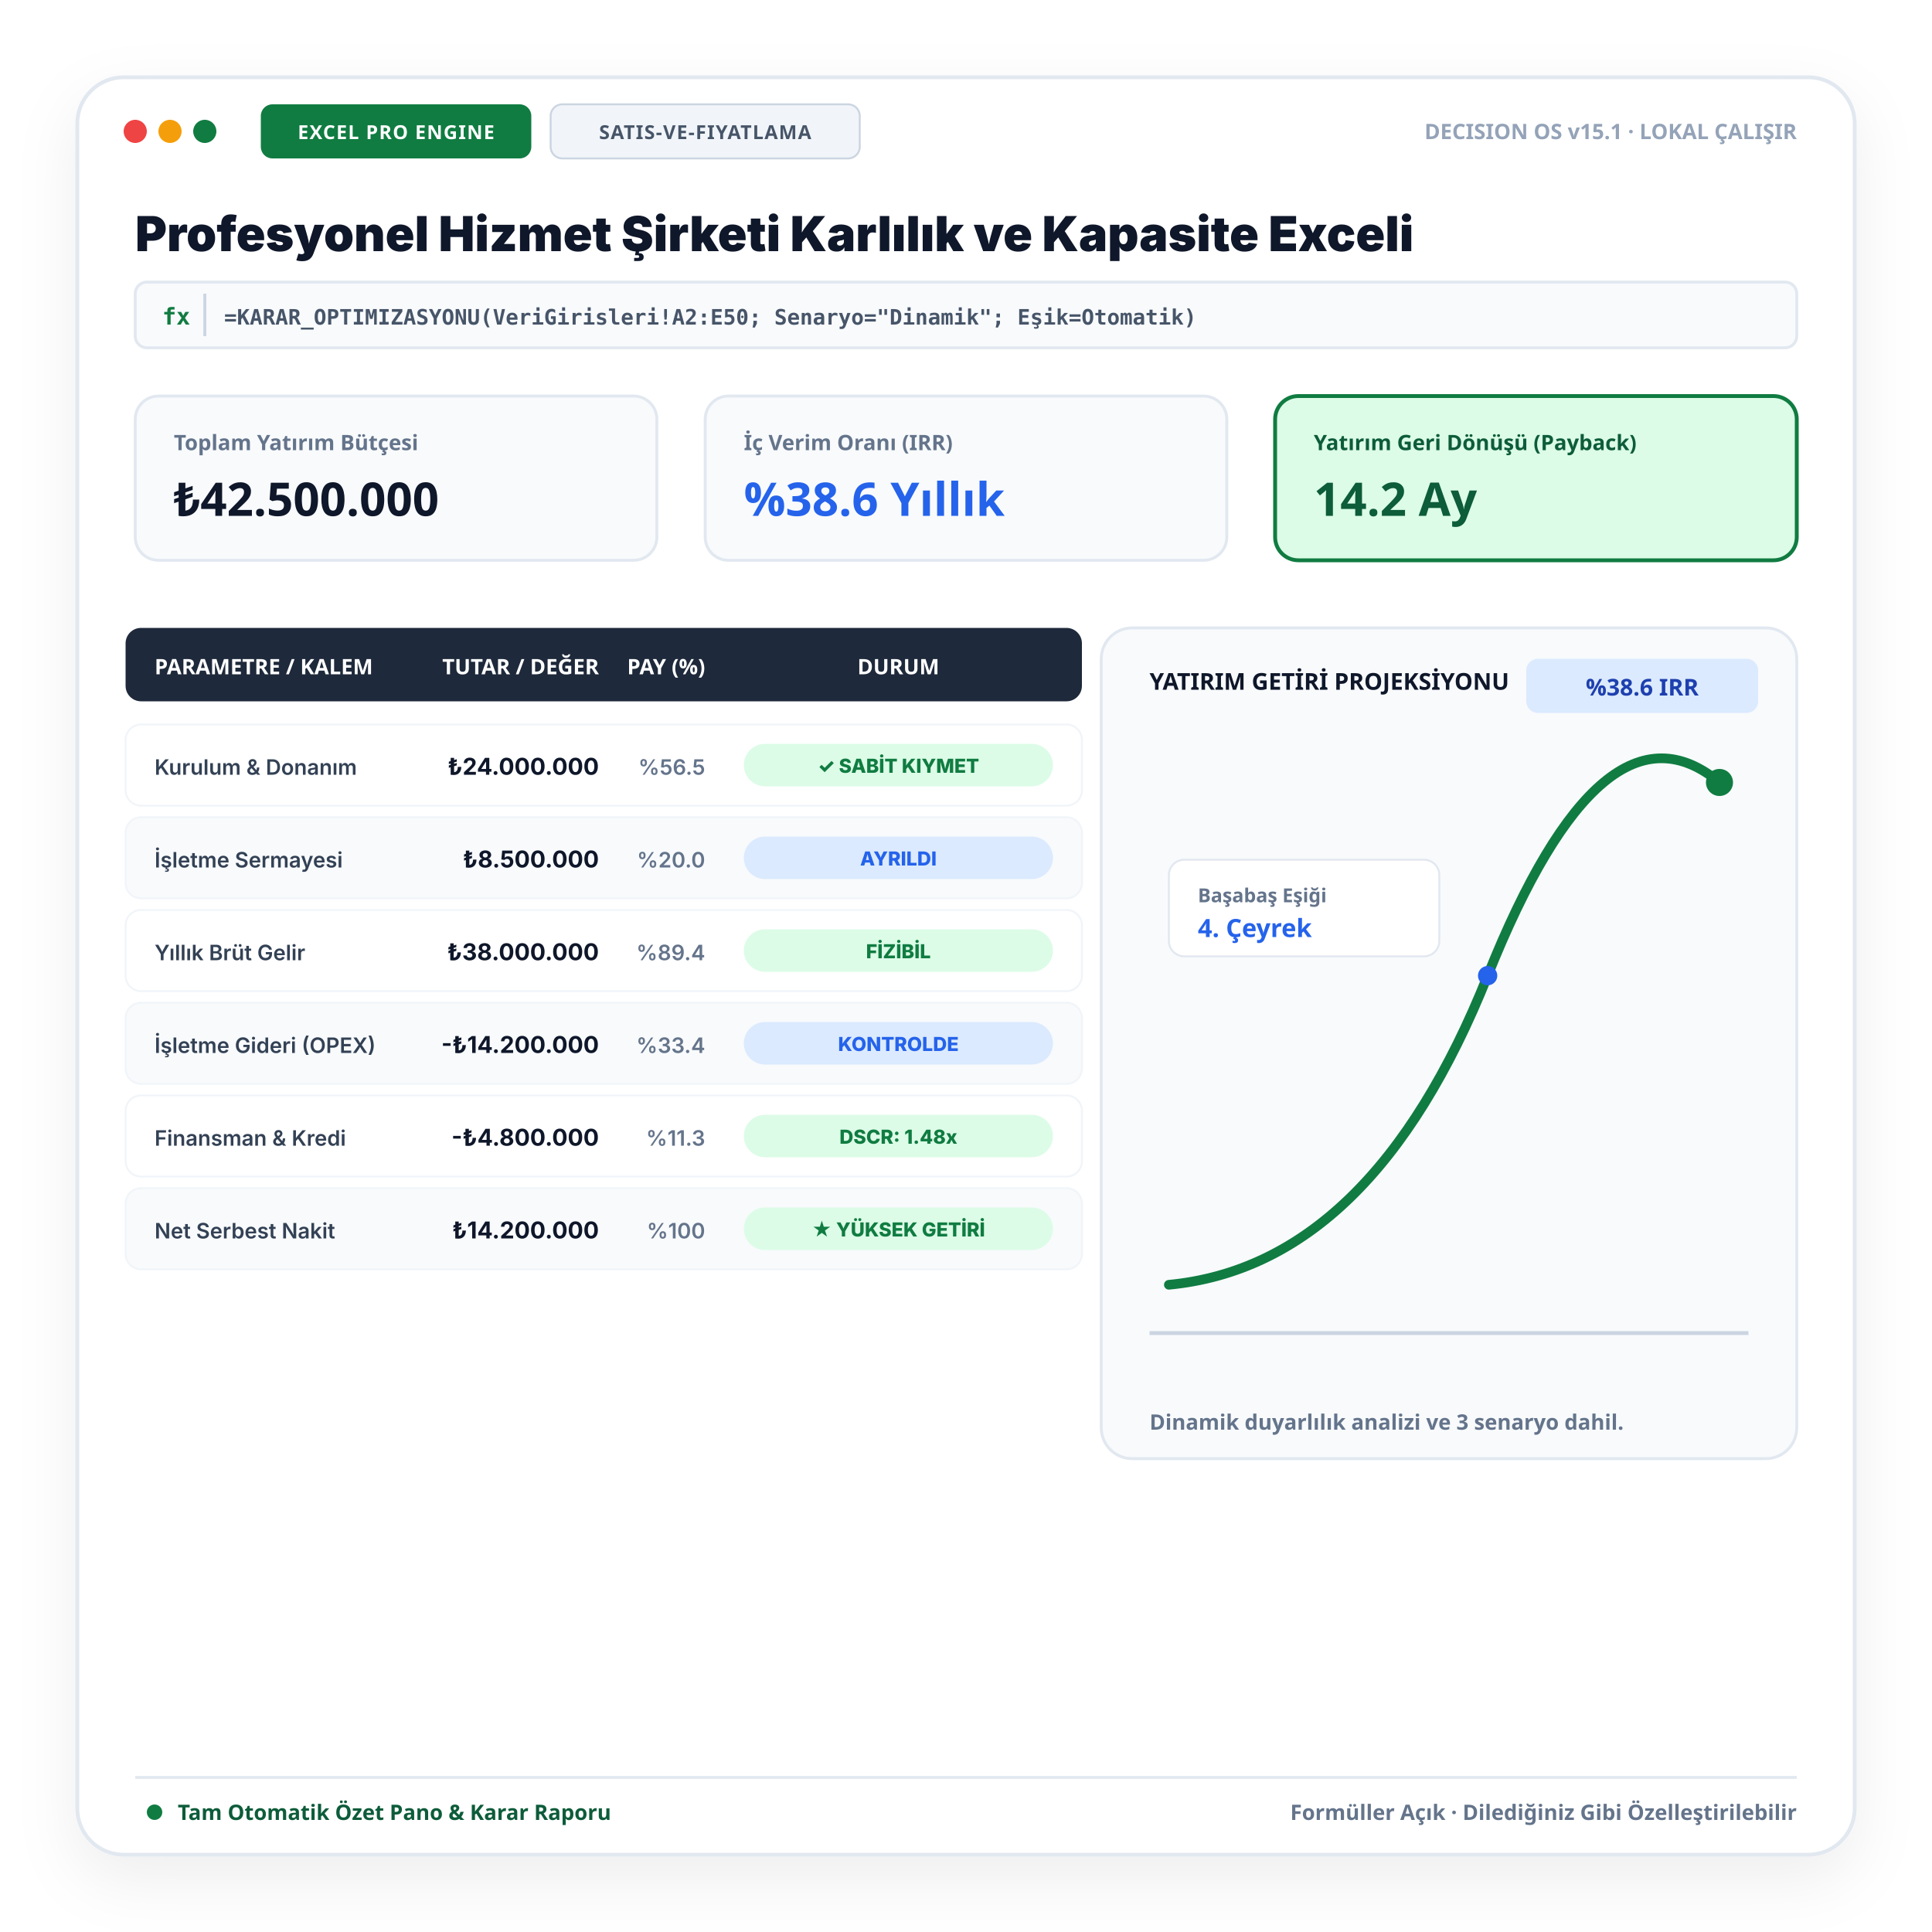
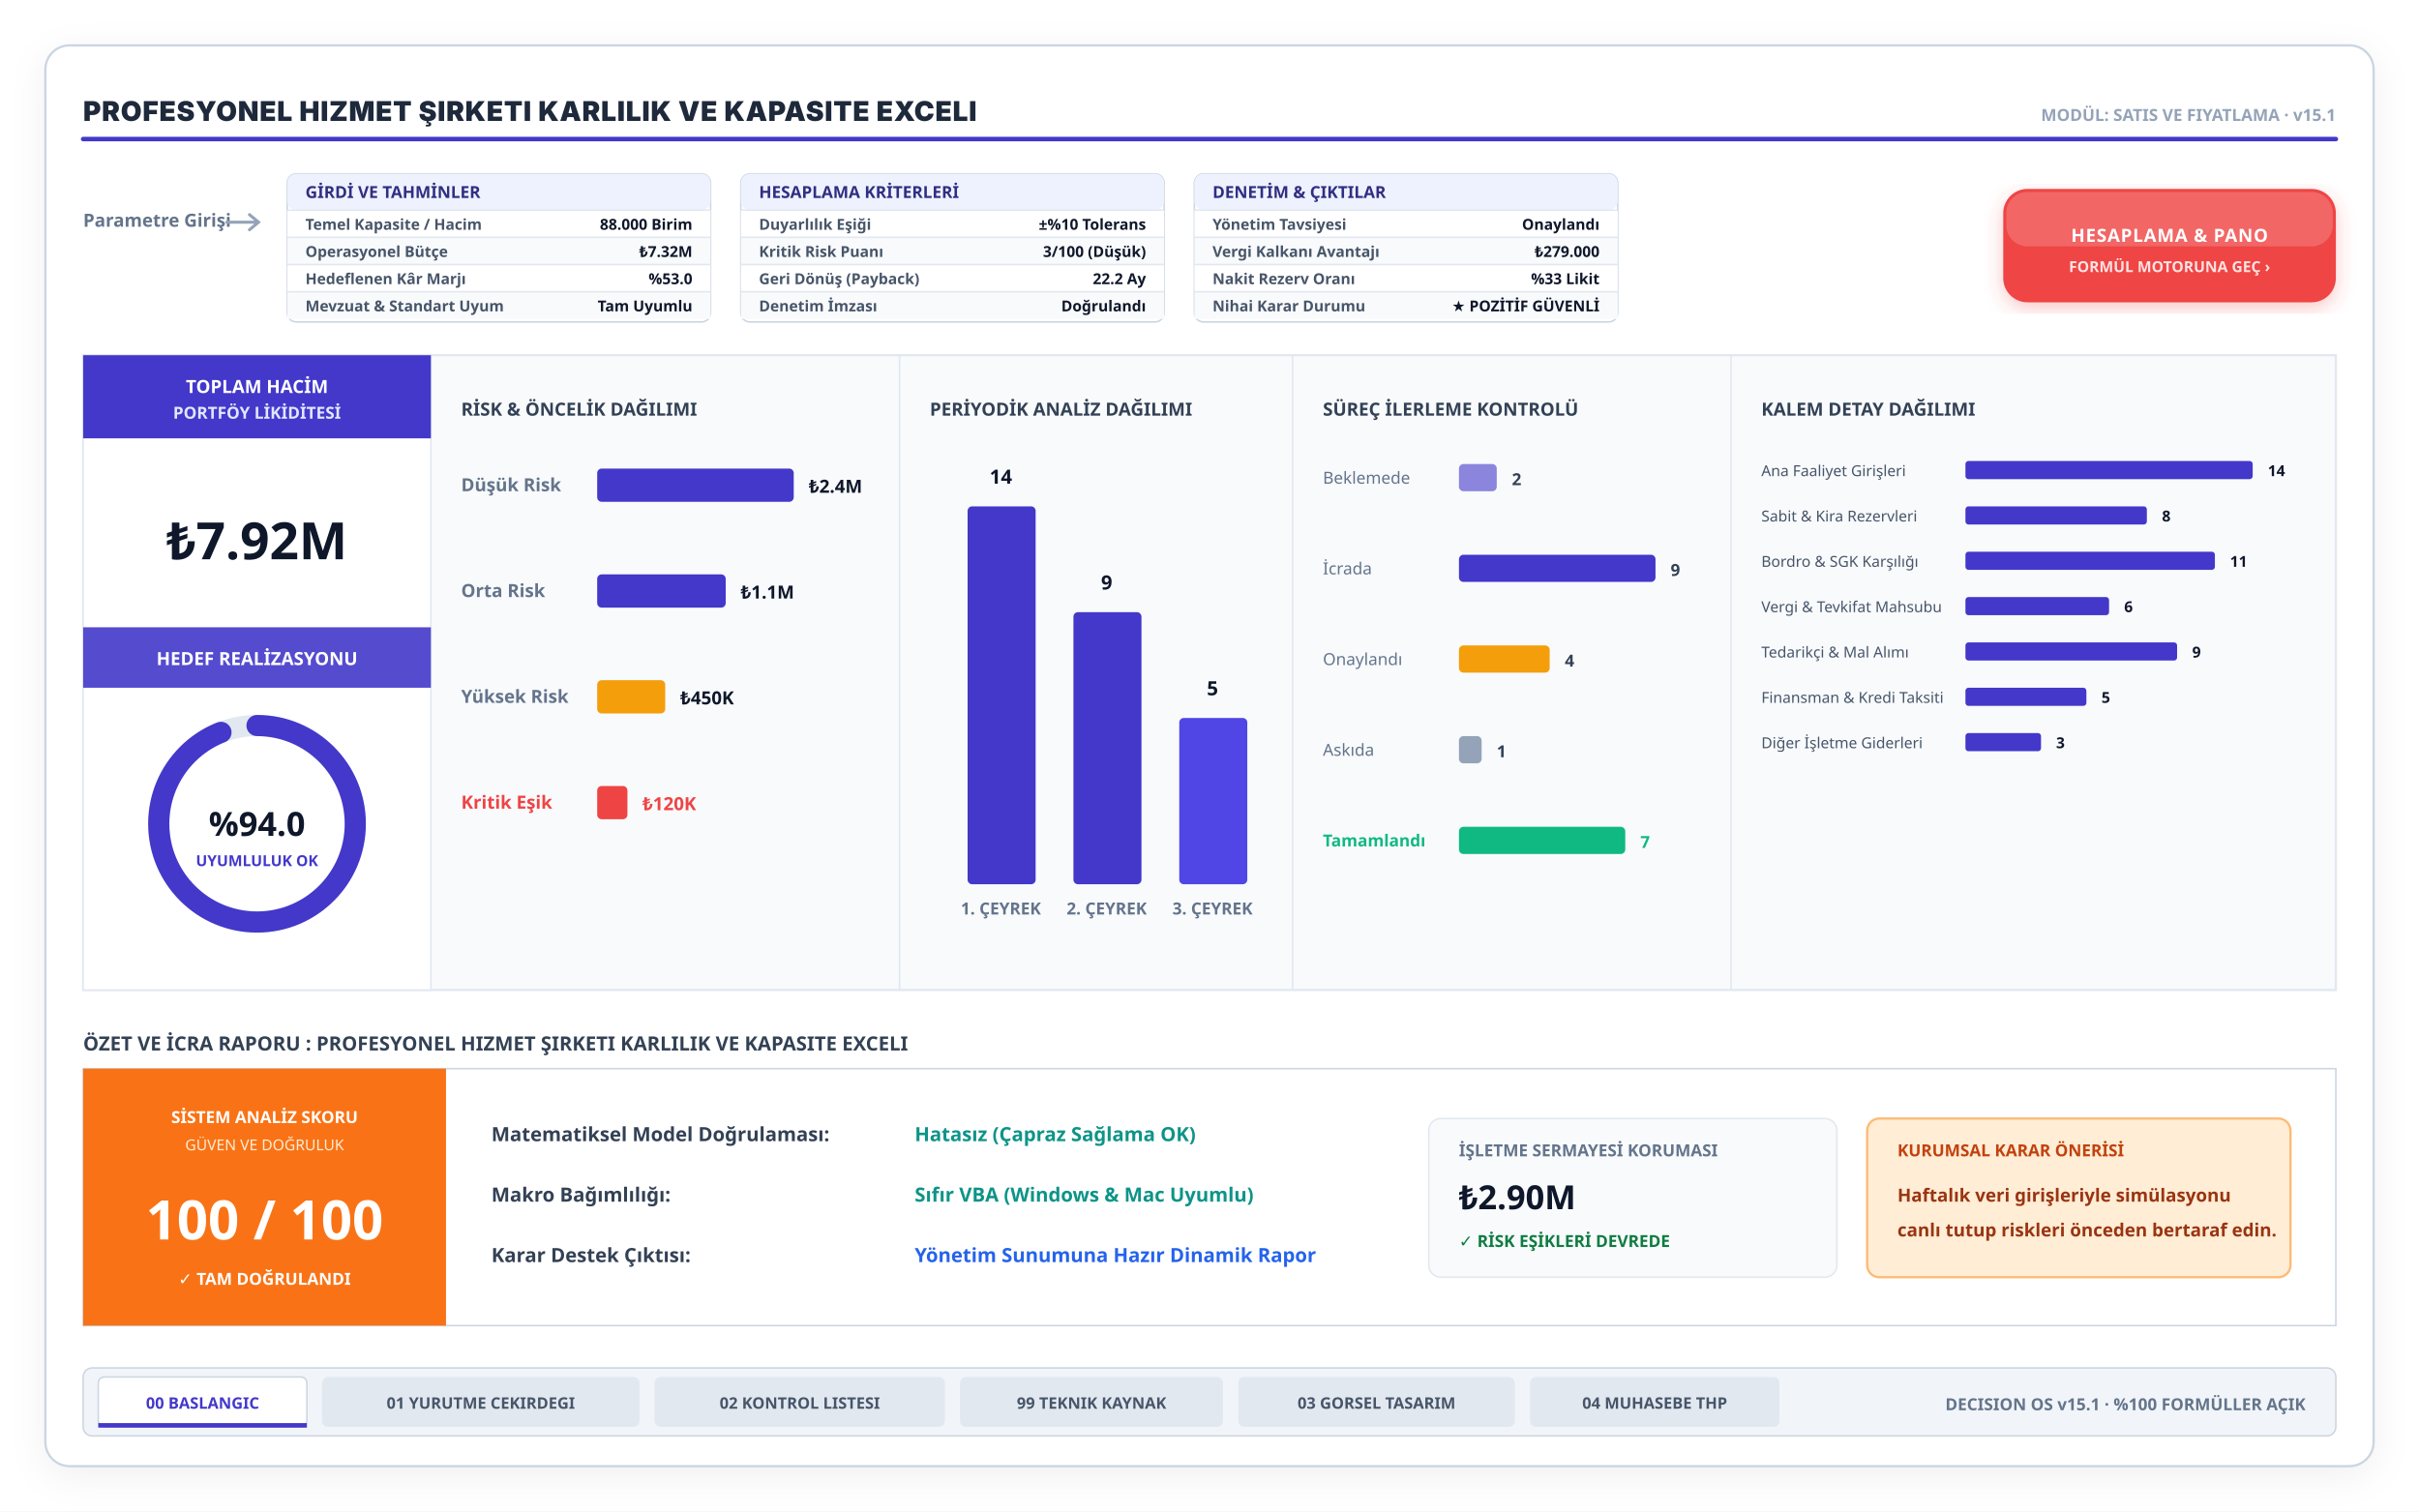
- <svg xmlns="http://www.w3.org/2000/svg" viewBox="0 0 1000 1000" width="100%" height="100%">
+ <svg xmlns="http://www.w3.org/2000/svg" viewBox="0 0 1600 1000" width="100%" height="100%">
  <defs>
-     <filter id="softCard" x="-10%" y="-10%" width="120%" height="120%">
-       <feDropShadow dx="0" dy="12" stdDeviation="16" flood-color="#0f172a" flood-opacity="0.07" />
+     <filter id="cardShadow" x="-5%" y="-5%" width="110%" height="110%">
+       <feDropShadow dx="0" dy="6" stdDeviation="12" flood-color="#0f172a" flood-opacity="0.06" />
+     </filter>
+     <filter id="btnShadow" x="-10%" y="-10%" width="120%" height="120%">
+       <feDropShadow dx="0" dy="4" stdDeviation="6" flood-color="#ef4444" flood-opacity="0.3" />
    </filter>
  </defs>
-   <rect width="1000" height="1000" fill="#ffffff" />
-   <rect x="40" y="40" width="920" height="920" rx="24" fill="#ffffff" stroke="#e2e8f0" stroke-width="2" filter="url(#softCard)" />
-   <g transform="translate(70, 68)">
-     <circle cx="0" cy="0" r="6" fill="#ef4444" />
-     <circle cx="18" cy="0" r="6" fill="#f59e0b" />
-     <circle cx="36" cy="0" r="6" fill="#107c41" />
-     <rect x="65" y="-14" width="140" height="28" rx="6" fill="#107c41" />
-     <text x="135" y="4" font-family="system-ui" font-size="10" font-weight="800" fill="#ffffff" text-anchor="middle" letter-spacing="0.5">EXCEL PRO ENGINE</text>
-     <rect x="215" y="-14" width="160" height="28" rx="6" fill="#f1f5f9" stroke="#cbd5e1" stroke-width="1" />
-     <text x="295" y="4" font-family="system-ui" font-size="10" font-weight="700" fill="#475569" text-anchor="middle" letter-spacing="0.5">SATIS-VE-FIYATLAMA</text>
-     <text x="860" y="4" font-family="system-ui" font-size="11" font-weight="700" fill="#94a3b8" text-anchor="end">DECISION OS v15.1 · LOKAL ÇALIŞIR</text>
-   </g>
-   <g transform="translate(70, 130)">
-     <text x="0" y="0" font-family="system-ui, -apple-system, sans-serif" font-size="25" font-weight="900" fill="#0f172a">Profesyonel Hizmet Şirketi Karlılık ve Kapasite Exceli</text>
-     <rect x="0" y="16" width="860" height="34" rx="6" fill="#f8fafc" stroke="#e2e8f0" stroke-width="1.5" />
-     <text x="14" y="38" font-family="system-ui, monospace" font-size="12" font-weight="800" fill="#107c41">fx</text>
-     <line x1="36" y1="22" x2="36" y2="44" stroke="#cbd5e1" stroke-width="1.5" />
-     <text x="46" y="38" font-family="system-ui, monospace" font-size="11" font-weight="600" fill="#475569">=KARAR_OPTIMIZASYONU(VeriGirisleri!A2:E50; Senaryo="Dinamik"; Eşik=Otomatik)</text>
-   </g>
-   <g transform="translate(70, 205)">
-     <rect x="0" y="0" width="270" height="85" rx="12" fill="#f8fafc" stroke="#e2e8f0" stroke-width="1.5" />
-     <text x="20" y="28" font-family="system-ui" font-size="11" font-weight="700" fill="#64748b">Toplam Yatırım Bütçesi</text>
-     <text x="20" y="62" font-family="system-ui" font-size="24" font-weight="900" fill="#0f172a">₺42.500.000</text>
-     <rect x="295" y="0" width="270" height="85" rx="12" fill="#f8fafc" stroke="#e2e8f0" stroke-width="1.5" />
-     <text x="315" y="28" font-family="system-ui" font-size="11" font-weight="700" fill="#64748b">İç Verim Oranı (IRR)</text>
-     <text x="315" y="62" font-family="system-ui" font-size="24" font-weight="900" fill="#2563eb">%38.6 Yıllık</text>
-     <rect x="590" y="0" width="270" height="85" rx="12" fill="#dcfce7" stroke="#107c41" stroke-width="2" />
-     <text x="610" y="28" font-family="system-ui" font-size="11" font-weight="800" fill="#0d5c3a">Yatırım Geri Dönüşü (Payback)</text>
-     <text x="610" y="62" font-family="system-ui" font-size="24" font-weight="900" fill="#0d5c3a">14.2 Ay</text>
-   </g>
-   <rect x="65" y="325" width="495" height="38" rx="8" fill="#1e293b" />
-   <text x="80" y="349" font-family="system-ui" font-size="11" font-weight="800" fill="#ffffff">PARAMETRE / KALEM</text>
-   <text x="310" y="349" font-family="system-ui" font-size="11" font-weight="800" fill="#ffffff" text-anchor="end">TUTAR / DEĞER</text>
-   <text x="365" y="349" font-family="system-ui" font-size="11" font-weight="800" fill="#ffffff" text-anchor="end">PAY (%)</text>
-   <text x="465" y="349" font-family="system-ui" font-size="11" font-weight="800" fill="#ffffff" text-anchor="middle">DURUM</text>
-   <rect x="65" y="375" width="495" height="42" rx="8" fill="#ffffff" stroke="#f1f5f9" stroke-width="1" />
-   <text x="80" y="401" font-family="system-ui, -apple-system, sans-serif" font-size="11" font-weight="600" fill="#334155">Kurulum &amp; Donanım</text>
-   <text x="310" y="401" font-family="system-ui, -apple-system, sans-serif" font-size="12" font-weight="700" fill="#0f172a" text-anchor="end">₺24.000.000</text>
-   <text x="365" y="401" font-family="system-ui, -apple-system, sans-serif" font-size="11" font-weight="600" fill="#64748b" text-anchor="end">%56.5</text>
-   <rect x="385" y="385" width="160" height="22" rx="11" fill="#dcfce7" />
-   <text x="465" y="400" font-family="system-ui, -apple-system, sans-serif" font-size="10" font-weight="800" fill="#107c41" text-anchor="middle">✓ SABİT KIYMET</text>
-   <rect x="65" y="423" width="495" height="42" rx="8" fill="#f8fafc" stroke="#f1f5f9" stroke-width="1" />
-   <text x="80" y="449" font-family="system-ui, -apple-system, sans-serif" font-size="11" font-weight="600" fill="#334155">İşletme Sermayesi</text>
-   <text x="310" y="449" font-family="system-ui, -apple-system, sans-serif" font-size="12" font-weight="700" fill="#0f172a" text-anchor="end">₺8.500.000</text>
-   <text x="365" y="449" font-family="system-ui, -apple-system, sans-serif" font-size="11" font-weight="600" fill="#64748b" text-anchor="end">%20.0</text>
-   <rect x="385" y="433" width="160" height="22" rx="11" fill="#dbeafe" />
-   <text x="465" y="448" font-family="system-ui, -apple-system, sans-serif" font-size="10" font-weight="800" fill="#2563eb" text-anchor="middle">AYRILDI</text>
-   <rect x="65" y="471" width="495" height="42" rx="8" fill="#ffffff" stroke="#f1f5f9" stroke-width="1" />
-   <text x="80" y="497" font-family="system-ui, -apple-system, sans-serif" font-size="11" font-weight="600" fill="#334155">Yıllık Brüt Gelir</text>
-   <text x="310" y="497" font-family="system-ui, -apple-system, sans-serif" font-size="12" font-weight="700" fill="#0f172a" text-anchor="end">₺38.000.000</text>
-   <text x="365" y="497" font-family="system-ui, -apple-system, sans-serif" font-size="11" font-weight="600" fill="#64748b" text-anchor="end">%89.4</text>
-   <rect x="385" y="481" width="160" height="22" rx="11" fill="#dcfce7" />
-   <text x="465" y="496" font-family="system-ui, -apple-system, sans-serif" font-size="10" font-weight="800" fill="#107c41" text-anchor="middle">FİZİBİL</text>
-   <rect x="65" y="519" width="495" height="42" rx="8" fill="#f8fafc" stroke="#f1f5f9" stroke-width="1" />
-   <text x="80" y="545" font-family="system-ui, -apple-system, sans-serif" font-size="11" font-weight="600" fill="#334155">İşletme Gideri (OPEX)</text>
-   <text x="310" y="545" font-family="system-ui, -apple-system, sans-serif" font-size="12" font-weight="700" fill="#0f172a" text-anchor="end">-₺14.200.000</text>
-   <text x="365" y="545" font-family="system-ui, -apple-system, sans-serif" font-size="11" font-weight="600" fill="#64748b" text-anchor="end">%33.4</text>
-   <rect x="385" y="529" width="160" height="22" rx="11" fill="#dbeafe" />
-   <text x="465" y="544" font-family="system-ui, -apple-system, sans-serif" font-size="10" font-weight="800" fill="#2563eb" text-anchor="middle">KONTROLDE</text>
-   <rect x="65" y="567" width="495" height="42" rx="8" fill="#ffffff" stroke="#f1f5f9" stroke-width="1" />
-   <text x="80" y="593" font-family="system-ui, -apple-system, sans-serif" font-size="11" font-weight="600" fill="#334155">Finansman &amp; Kredi</text>
-   <text x="310" y="593" font-family="system-ui, -apple-system, sans-serif" font-size="12" font-weight="700" fill="#0f172a" text-anchor="end">-₺4.800.000</text>
-   <text x="365" y="593" font-family="system-ui, -apple-system, sans-serif" font-size="11" font-weight="600" fill="#64748b" text-anchor="end">%11.3</text>
-   <rect x="385" y="577" width="160" height="22" rx="11" fill="#dcfce7" />
-   <text x="465" y="592" font-family="system-ui, -apple-system, sans-serif" font-size="10" font-weight="800" fill="#107c41" text-anchor="middle">DSCR: 1.48x</text>
-   <rect x="65" y="615" width="495" height="42" rx="8" fill="#f8fafc" stroke="#f1f5f9" stroke-width="1" />
-   <text x="80" y="641" font-family="system-ui, -apple-system, sans-serif" font-size="11" font-weight="600" fill="#334155">Net Serbest Nakit</text>
-   <text x="310" y="641" font-family="system-ui, -apple-system, sans-serif" font-size="12" font-weight="700" fill="#0f172a" text-anchor="end">₺14.200.000</text>
-   <text x="365" y="641" font-family="system-ui, -apple-system, sans-serif" font-size="11" font-weight="600" fill="#64748b" text-anchor="end">%100</text>
-   <rect x="385" y="625" width="160" height="22" rx="11" fill="#dcfce7" />
-   <text x="465" y="640" font-family="system-ui, -apple-system, sans-serif" font-size="10" font-weight="800" fill="#107c41" text-anchor="middle">★ YÜKSEK GETİRİ</text>
-   <g transform="translate(570, 325)">
-     <rect width="360" height="430" rx="16" fill="#f8fafc" stroke="#e2e8f0" stroke-width="1.5" />
-     <text x="25" y="32" font-family="system-ui" font-size="12" font-weight="800" fill="#0f172a">YATIRIM GETİRİ PROJEKSİYONU</text>
-     <rect x="220" y="16" width="120" height="28" rx="6" fill="#dbeafe" />
-     <text x="280" y="35" font-family="system-ui" font-size="12" font-weight="900" fill="#1e40af" text-anchor="middle">%38.6 IRR</text>
-     <line x1="25" y1="365" x2="335" y2="365" stroke="#cbd5e1" stroke-width="2" />
-     <path d="M 35 340 Q 140 330 200 180 T 320 80" fill="none" stroke="#107c41" stroke-width="5" stroke-linecap="round" />
-     <circle cx="320" cy="80" r="7" fill="#107c41" />
-     <circle cx="200" cy="180" r="5" fill="#2563eb" />
-     <g transform="translate(35, 120)">
-       <rect width="140" height="50" rx="8" fill="#ffffff" stroke="#e2e8f0" stroke-width="1" />
-       <text x="15" y="22" font-family="system-ui" font-size="10" font-weight="700" fill="#64748b">Başabaş Eşiği</text>
-       <text x="15" y="40" font-family="system-ui" font-size="13" font-weight="900" fill="#2563eb">4. Çeyrek</text>
-     </g>
-     <text x="25" y="415" font-family="system-ui" font-size="11" font-weight="600" fill="#64748b">Dinamik duyarlılık analizi ve 3 senaryo dahil.</text>
-   </g>
-   <g transform="translate(70, 920)">
-     <line x1="0" y1="0" x2="860" y2="0" stroke="#e2e8f0" stroke-width="1.5" />
-     <circle cx="10" cy="18" r="4" fill="#107c41" />
-     <text x="22" y="22" font-family="system-ui" font-size="11" font-weight="700" fill="#0d5c3a">Tam Otomatik Özet Pano &amp; Karar Raporu</text>
-     <text x="860" y="22" font-family="system-ui" font-size="11" font-weight="600" fill="#64748b" text-anchor="end">Formüller Açık · Dilediğiniz Gibi Özelleştirilebilir</text>
+   <rect width="1600" height="1000" fill="#ffffff" />
+   <rect x="30" y="30" width="1540" height="940" rx="16" fill="#ffffff" stroke="#cbd5e1" stroke-width="1.5" filter="url(#cardShadow)" />
+   <g transform="translate(55, 60)">
+     <text x="0" y="20" font-family="system-ui, -apple-system, sans-serif" font-size="18" font-weight="900" fill="#1e293b" letter-spacing="0.5">PROFESYONEL HIZMET ŞIRKETI KARLILIK VE KAPASITE EXCELI</text>
+     <text x="1490" y="20" font-family="system-ui" font-size="11" font-weight="700" fill="#94a3b8" text-anchor="end">MODÜL: SATIS VE FIYATLAMA · v15.1</text>
+     <line x1="0" y1="32" x2="1490" y2="32" stroke="#4338ca" stroke-width="3" stroke-linecap="round" />
+   </g>
+   <g transform="translate(55, 115)">
+     <text x="0" y="35" font-family="system-ui, sans-serif" font-size="12" font-weight="700" fill="#64748b">Parametre Girişi</text>
+     <path d="M 95 32 L 115 32 M 110 27 L 116 32 L 110 37" stroke="#94a3b8" stroke-width="2" fill="none" stroke-linecap="round" />
+     <g transform="translate(135, 0)">
+       <rect width="280" height="98" rx="6" fill="#ffffff" stroke="#cbd5e1" stroke-width="1" />
+       <rect width="280" height="24" rx="6" fill="#eef2ff" />
+       <text x="12" y="16" font-family="system-ui" font-size="11" font-weight="800" fill="#312e81">GİRDİ VE TAHMİNLER</text>
+       <rect x="0" y="24" width="280" height="18" fill="#ffffff" />
+       <line x1="0" y1="24" x2="280" y2="24" stroke="#e2e8f0" stroke-width="1" />
+       <text x="12" y="37" font-family="system-ui" font-size="10" font-weight="600" fill="#475569">Temel Kapasite / Hacim</text>
+       <text x="268" y="37" font-family="system-ui" font-size="10" font-weight="700" fill="#0f172a" text-anchor="end">88.000 Birim</text>
+       <rect x="0" y="42" width="280" height="18" fill="#f8fafc" />
+       <line x1="0" y1="42" x2="280" y2="42" stroke="#e2e8f0" stroke-width="1" />
+       <text x="12" y="55" font-family="system-ui" font-size="10" font-weight="600" fill="#475569">Operasyonel Bütçe</text>
+       <text x="268" y="55" font-family="system-ui" font-size="10" font-weight="700" fill="#0f172a" text-anchor="end">₺7.32M</text>
+       <rect x="0" y="60" width="280" height="18" fill="#ffffff" />
+       <line x1="0" y1="60" x2="280" y2="60" stroke="#e2e8f0" stroke-width="1" />
+       <text x="12" y="73" font-family="system-ui" font-size="10" font-weight="600" fill="#475569">Hedeflenen Kâr Marjı</text>
+       <text x="268" y="73" font-family="system-ui" font-size="10" font-weight="700" fill="#0f172a" text-anchor="end">%53.0</text>
+       <rect x="0" y="78" width="280" height="18" fill="#f8fafc" />
+       <line x1="0" y1="78" x2="280" y2="78" stroke="#e2e8f0" stroke-width="1" />
+       <text x="12" y="91" font-family="system-ui" font-size="10" font-weight="600" fill="#475569">Mevzuat &amp; Standart Uyum</text>
+       <text x="268" y="91" font-family="system-ui" font-size="10" font-weight="700" fill="#0f172a" text-anchor="end">Tam Uyumlu</text>
+     </g>
+     <g transform="translate(435, 0)">
+       <rect width="280" height="98" rx="6" fill="#ffffff" stroke="#cbd5e1" stroke-width="1" />
+       <rect width="280" height="24" rx="6" fill="#eef2ff" />
+       <text x="12" y="16" font-family="system-ui" font-size="11" font-weight="800" fill="#312e81">HESAPLAMA KRİTERLERİ</text>
+       <rect x="0" y="24" width="280" height="18" fill="#ffffff" />
+       <line x1="0" y1="24" x2="280" y2="24" stroke="#e2e8f0" stroke-width="1" />
+       <text x="12" y="37" font-family="system-ui" font-size="10" font-weight="600" fill="#475569">Duyarlılık Eşiği</text>
+       <text x="268" y="37" font-family="system-ui" font-size="10" font-weight="700" fill="#0f172a" text-anchor="end">±%10 Tolerans</text>
+       <rect x="0" y="42" width="280" height="18" fill="#f8fafc" />
+       <line x1="0" y1="42" x2="280" y2="42" stroke="#e2e8f0" stroke-width="1" />
+       <text x="12" y="55" font-family="system-ui" font-size="10" font-weight="600" fill="#475569">Kritik Risk Puanı</text>
+       <text x="268" y="55" font-family="system-ui" font-size="10" font-weight="700" fill="#0f172a" text-anchor="end">3/100 (Düşük)</text>
+       <rect x="0" y="60" width="280" height="18" fill="#ffffff" />
+       <line x1="0" y1="60" x2="280" y2="60" stroke="#e2e8f0" stroke-width="1" />
+       <text x="12" y="73" font-family="system-ui" font-size="10" font-weight="600" fill="#475569">Geri Dönüş (Payback)</text>
+       <text x="268" y="73" font-family="system-ui" font-size="10" font-weight="700" fill="#0f172a" text-anchor="end">22.2 Ay</text>
+       <rect x="0" y="78" width="280" height="18" fill="#f8fafc" />
+       <line x1="0" y1="78" x2="280" y2="78" stroke="#e2e8f0" stroke-width="1" />
+       <text x="12" y="91" font-family="system-ui" font-size="10" font-weight="600" fill="#475569">Denetim İmzası</text>
+       <text x="268" y="91" font-family="system-ui" font-size="10" font-weight="700" fill="#0f172a" text-anchor="end">Doğrulandı</text>
+     </g>
+     <g transform="translate(735, 0)">
+       <rect width="280" height="98" rx="6" fill="#ffffff" stroke="#cbd5e1" stroke-width="1" />
+       <rect width="280" height="24" rx="6" fill="#eef2ff" />
+       <text x="12" y="16" font-family="system-ui" font-size="11" font-weight="800" fill="#312e81">DENETİM &amp; ÇIKTILAR</text>
+       <rect x="0" y="24" width="280" height="18" fill="#ffffff" />
+       <line x1="0" y1="24" x2="280" y2="24" stroke="#e2e8f0" stroke-width="1" />
+       <text x="12" y="37" font-family="system-ui" font-size="10" font-weight="600" fill="#475569">Yönetim Tavsiyesi</text>
+       <text x="268" y="37" font-family="system-ui" font-size="10" font-weight="700" fill="#0f172a" text-anchor="end">Onaylandı</text>
+       <rect x="0" y="42" width="280" height="18" fill="#f8fafc" />
+       <line x1="0" y1="42" x2="280" y2="42" stroke="#e2e8f0" stroke-width="1" />
+       <text x="12" y="55" font-family="system-ui" font-size="10" font-weight="600" fill="#475569">Vergi Kalkanı Avantajı</text>
+       <text x="268" y="55" font-family="system-ui" font-size="10" font-weight="700" fill="#0f172a" text-anchor="end">₺279.000</text>
+       <rect x="0" y="60" width="280" height="18" fill="#ffffff" />
+       <line x1="0" y1="60" x2="280" y2="60" stroke="#e2e8f0" stroke-width="1" />
+       <text x="12" y="73" font-family="system-ui" font-size="10" font-weight="600" fill="#475569">Nakit Rezerv Oranı</text>
+       <text x="268" y="73" font-family="system-ui" font-size="10" font-weight="700" fill="#0f172a" text-anchor="end">%33 Likit</text>
+       <rect x="0" y="78" width="280" height="18" fill="#f8fafc" />
+       <line x1="0" y1="78" x2="280" y2="78" stroke="#e2e8f0" stroke-width="1" />
+       <text x="12" y="91" font-family="system-ui" font-size="10" font-weight="600" fill="#475569">Nihai Karar Durumu</text>
+       <text x="268" y="91" font-family="system-ui" font-size="10" font-weight="700" fill="#0f172a" text-anchor="end">★ POZİTİF GÜVENLİ</text>
+     </g>
+     <g transform="translate(1270, 10)" filter="url(#btnShadow)">
+       <rect width="220" height="75" rx="16" fill="#ef4444" />
+       <rect x="2" y="2" width="216" height="36" rx="14" fill="#ffffff" fill-opacity="0.18" />
+       <text x="110" y="35" font-family="system-ui, sans-serif" font-size="12" font-weight="900" fill="#ffffff" text-anchor="middle" letter-spacing="0.5">HESAPLAMA &amp; PANO</text>
+       <text x="110" y="55" font-family="system-ui, sans-serif" font-size="10" font-weight="700" fill="#fee2e2" text-anchor="middle">FORMÜL MOTORUNA GEÇ ›</text>
+     </g>
+   </g>
+   <g transform="translate(55, 235)">
+     <rect width="1490" height="420" fill="#f8fafc" stroke="#e2e8f0" stroke-width="1.5" />
+     <g transform="translate(0, 0)">
+       <rect width="230" height="420" fill="#ffffff" stroke="#e2e8f0" stroke-width="1" />
+       <rect width="230" height="55" fill="#4338ca" />
+       <text x="115" y="25" font-family="system-ui" font-size="12" font-weight="800" fill="#ffffff" text-anchor="middle">TOPLAM HACİM</text>
+       <text x="115" y="42" font-family="system-ui" font-size="11" font-weight="600" fill="#e0e7ff" text-anchor="middle">PORTFÖY LİKİDİTESİ</text>
+       <text x="115" y="135" font-family="system-ui" font-size="34" font-weight="900" fill="#0f172a" text-anchor="middle">₺7.92M</text>
+       <rect y="180" width="230" height="40" fill="#4338ca" fill-opacity="0.9" />
+       <text x="115" y="205" font-family="system-ui" font-size="12" font-weight="800" fill="#ffffff" text-anchor="middle">HEDEF REALİZASYONU</text>
+       <g transform="translate(115, 310)">
+         <circle cx="0" cy="0" r="65" fill="none" stroke="#e2e8f0" stroke-width="14" />
+         <circle cx="0" cy="0" r="65" fill="none" stroke="#4338ca" stroke-width="14" stroke-dasharray="408" stroke-dashoffset="24" stroke-linecap="round" transform="rotate(-90)" />
+         <text x="0" y="8" font-family="system-ui" font-size="22" font-weight="900" fill="#0f172a" text-anchor="middle">%94.0</text>
+         <text x="0" y="28" font-family="system-ui" font-size="10" font-weight="700" fill="#4338ca" text-anchor="middle">UYUMLULUK OK</text>
+       </g>
+     </g>
+     <g transform="translate(250, 20)">
+       <text x="0" y="20" font-family="system-ui" font-size="12" font-weight="800" fill="#334155">RİSK &amp; ÖNCELİK DAĞILIMI</text>
+       <text x="0" y="70" font-family="system-ui" font-size="12" font-weight="600" fill="#64748b">Düşük Risk</text>
+       <rect x="90" y="55" width="130" height="22" rx="3" fill="#4338ca" />
+       <text x="230" y="71" font-family="system-ui" font-size="12" font-weight="800" fill="#0f172a">₺2.4M</text>
+       <text x="0" y="140" font-family="system-ui" font-size="12" font-weight="600" fill="#64748b">Orta Risk</text>
+       <rect x="90" y="125" width="85" height="22" rx="3" fill="#4338ca" />
+       <text x="185" y="141" font-family="system-ui" font-size="12" font-weight="800" fill="#0f172a">₺1.1M</text>
+       <text x="0" y="210" font-family="system-ui" font-size="12" font-weight="600" fill="#64748b">Yüksek Risk</text>
+       <rect x="90" y="195" width="45" height="22" rx="3" fill="#f59e0b" />
+       <text x="145" y="211" font-family="system-ui" font-size="12" font-weight="800" fill="#0f172a">₺450K</text>
+       <text x="0" y="280" font-family="system-ui" font-size="12" font-weight="700" fill="#ef4444">Kritik Eşik</text>
+       <rect x="90" y="265" width="20" height="22" rx="3" fill="#ef4444" />
+       <text x="120" y="281" font-family="system-ui" font-size="12" font-weight="800" fill="#ef4444">₺120K</text>
+     </g>
+     <g transform="translate(560, 20)">
+       <line x1="-20" y1="-20" x2="-20" y2="400" stroke="#e2e8f0" stroke-width="1" />
+       <text x="0" y="20" font-family="system-ui" font-size="12" font-weight="800" fill="#334155">PERİYODİK ANALİZ DAĞILIMI</text>
+       <rect x="25" y="80" width="45" height="250" rx="3" fill="#4338ca" />
+       <text x="47" y="65" font-family="system-ui" font-size="13" font-weight="900" fill="#0f172a" text-anchor="middle">14</text>
+       <text x="47" y="350" font-family="system-ui" font-size="11" font-weight="700" fill="#64748b" text-anchor="middle">1. ÇEYREK</text>
+       <rect x="95" y="150" width="45" height="180" rx="3" fill="#4338ca" />
+       <text x="117" y="135" font-family="system-ui" font-size="13" font-weight="900" fill="#0f172a" text-anchor="middle">9</text>
+       <text x="117" y="350" font-family="system-ui" font-size="11" font-weight="700" fill="#64748b" text-anchor="middle">2. ÇEYREK</text>
+       <rect x="165" y="220" width="45" height="110" rx="3" fill="#4f46e5" />
+       <text x="187" y="205" font-family="system-ui" font-size="13" font-weight="900" fill="#0f172a" text-anchor="middle">5</text>
+       <text x="187" y="350" font-family="system-ui" font-size="11" font-weight="700" fill="#64748b" text-anchor="middle">3. ÇEYREK</text>
+     </g>
+     <g transform="translate(820, 20)">
+       <line x1="-20" y1="-20" x2="-20" y2="400" stroke="#e2e8f0" stroke-width="1" />
+       <text x="0" y="20" font-family="system-ui" font-size="12" font-weight="800" fill="#334155">SÜREÇ İLERLEME KONTROLÜ</text>
+       <text x="0" y="65" font-family="system-ui" font-size="11" fill="#64748b">Beklemede</text>
+       <rect x="90" y="52" width="25" height="18" rx="3" fill="#4338ca" fill-opacity="0.6" />
+       <text x="125" y="66" font-family="system-ui" font-size="11" font-weight="800" fill="#334155">2</text>
+       <text x="0" y="125" font-family="system-ui" font-size="11" fill="#64748b">İcrada</text>
+       <rect x="90" y="112" width="130" height="18" rx="3" fill="#4338ca" />
+       <text x="230" y="126" font-family="system-ui" font-size="11" font-weight="800" fill="#334155">9</text>
+       <text x="0" y="185" font-family="system-ui" font-size="11" fill="#64748b">Onaylandı</text>
+       <rect x="90" y="172" width="60" height="18" rx="3" fill="#f59e0b" />
+       <text x="160" y="186" font-family="system-ui" font-size="11" font-weight="800" fill="#334155">4</text>
+       <text x="0" y="245" font-family="system-ui" font-size="11" fill="#64748b">Askıda</text>
+       <rect x="90" y="232" width="15" height="18" rx="3" fill="#94a3b8" />
+       <text x="115" y="246" font-family="system-ui" font-size="11" font-weight="800" fill="#334155">1</text>
+       <text x="0" y="305" font-family="system-ui" font-size="11" font-weight="700" fill="#10b981">Tamamlandı</text>
+       <rect x="90" y="292" width="110" height="18" rx="3" fill="#10b981" />
+       <text x="210" y="306" font-family="system-ui" font-size="11" font-weight="800" fill="#10b981">7</text>
+     </g>
+     <g transform="translate(1110, 20)">
+       <line x1="-20" y1="-20" x2="-20" y2="400" stroke="#e2e8f0" stroke-width="1" />
+       <text x="0" y="20" font-family="system-ui" font-size="12" font-weight="800" fill="#334155">KALEM DETAY DAĞILIMI</text>
+       <g transform="translate(0, 45)">
+         <text x="0" y="15" font-family="system-ui" font-size="10" fill="#475569">Ana Faaliyet Girişleri</text>
+         <rect x="135" y="5" width="190" height="12" rx="2" fill="#4338ca" />
+         <text x="335" y="15" font-family="system-ui" font-size="10" font-weight="800" fill="#0f172a">14</text>
+         <text x="0" y="45" font-family="system-ui" font-size="10" fill="#475569">Sabit &amp; Kira Rezervleri</text>
+         <rect x="135" y="35" width="120" height="12" rx="2" fill="#4338ca" />
+         <text x="265" y="45" font-family="system-ui" font-size="10" font-weight="800" fill="#0f172a">8</text>
+         <text x="0" y="75" font-family="system-ui" font-size="10" fill="#475569">Bordro &amp; SGK Karşılığı</text>
+         <rect x="135" y="65" width="165" height="12" rx="2" fill="#4338ca" />
+         <text x="310" y="75" font-family="system-ui" font-size="10" font-weight="800" fill="#0f172a">11</text>
+         <text x="0" y="105" font-family="system-ui" font-size="10" fill="#475569">Vergi &amp; Tevkifat Mahsubu</text>
+         <rect x="135" y="95" width="95" height="12" rx="2" fill="#4338ca" />
+         <text x="240" y="105" font-family="system-ui" font-size="10" font-weight="800" fill="#0f172a">6</text>
+         <text x="0" y="135" font-family="system-ui" font-size="10" fill="#475569">Tedarikçi &amp; Mal Alımı</text>
+         <rect x="135" y="125" width="140" height="12" rx="2" fill="#4338ca" />
+         <text x="285" y="135" font-family="system-ui" font-size="10" font-weight="800" fill="#0f172a">9</text>
+         <text x="0" y="165" font-family="system-ui" font-size="10" fill="#475569">Finansman &amp; Kredi Taksiti</text>
+         <rect x="135" y="155" width="80" height="12" rx="2" fill="#4338ca" />
+         <text x="225" y="165" font-family="system-ui" font-size="10" font-weight="800" fill="#0f172a">5</text>
+         <text x="0" y="195" font-family="system-ui" font-size="10" fill="#475569">Diğer İşletme Giderleri</text>
+         <rect x="135" y="185" width="50" height="12" rx="2" fill="#4338ca" />
+         <text x="195" y="195" font-family="system-ui" font-size="10" font-weight="800" fill="#0f172a">3</text>
+       </g>
+     </g>
+   </g>
+   <g transform="translate(55, 675)">
+     <text x="0" y="20" font-family="system-ui" font-size="13" font-weight="800" fill="#334155">ÖZET VE İCRA RAPORU : PROFESYONEL HIZMET ŞIRKETI KARLILIK VE KAPASITE EXCELI</text>
+     <rect x="0" y="32" width="1490" height="170" fill="#ffffff" stroke="#cbd5e1" stroke-width="1" />
+     <rect x="0" y="32" width="240" height="170" fill="#f97316" />
+     <text x="120" y="68" font-family="system-ui" font-size="11" font-weight="800" fill="#ffffff" text-anchor="middle">SİSTEM ANALİZ SKORU</text>
+     <text x="120" y="86" font-family="system-ui" font-size="10" fill="#ffedd5" text-anchor="middle">GÜVEN VE DOĞRULUK</text>
+     <text x="120" y="145" font-family="system-ui" font-size="36" font-weight="900" fill="#ffffff" text-anchor="middle">100 / 100</text>
+     <text x="120" y="175" font-family="system-ui" font-size="11" font-weight="700" fill="#ffffff" text-anchor="middle">✓ TAM DOĞRULANDI</text>
+     <g transform="translate(270, 55)">
+       <text x="0" y="25" font-family="system-ui" font-size="13" font-weight="700" fill="#334155">Matematiksel Model Doğrulaması:</text>
+       <text x="280" y="25" font-family="system-ui" font-size="13" font-weight="800" fill="#0d9488">Hatasız (Çapraz Sağlama OK)</text>
+       <text x="0" y="65" font-family="system-ui" font-size="13" font-weight="700" fill="#334155">Makro Bağımlılığı:</text>
+       <text x="280" y="65" font-family="system-ui" font-size="13" font-weight="800" fill="#0d9488">Sıfır VBA (Windows &amp; Mac Uyumlu)</text>
+       <text x="0" y="105" font-family="system-ui" font-size="13" font-weight="700" fill="#334155">Karar Destek Çıktısı:</text>
+       <text x="280" y="105" font-family="system-ui" font-size="13" font-weight="800" fill="#2563eb">Yönetim Sunumuna Hazır Dinamik Rapor</text>
+       <rect x="620" y="10" width="270" height="105" rx="8" fill="#f8fafc" stroke="#e2e8f0" stroke-width="1" />
+       <text x="640" y="35" font-family="system-ui" font-size="11" font-weight="700" fill="#64748b">İŞLETME SERMAYESİ KORUMASI</text>
+       <text x="640" y="70" font-family="system-ui" font-size="22" font-weight="900" fill="#0f172a">₺2.90M</text>
+       <text x="640" y="95" font-family="system-ui" font-size="11" font-weight="800" fill="#107c41">✓ RİSK EŞİKLERİ DEVREDE</text>
+       <rect x="910" y="10" width="280" height="105" rx="8" fill="#ffedd5" stroke="#fdba74" stroke-width="1.5" />
+       <text x="930" y="35" font-family="system-ui" font-size="11" font-weight="800" fill="#c2410c">KURUMSAL KARAR ÖNERİSİ</text>
+       <text x="930" y="65" font-family="system-ui" font-size="12" font-weight="800" fill="#9a3412">Haftalık veri girişleriyle simülasyonu</text>
+       <text x="930" y="88" font-family="system-ui" font-size="12" font-weight="800" fill="#9a3412">canlı tutup riskleri önceden bertaraf edin.</text>
+     </g>
+   </g>
+   <g transform="translate(55, 905)">
+     <rect width="1490" height="45" rx="6" fill="#f1f5f9" stroke="#cbd5e1" stroke-width="1" />
+     <rect x="10" y="6" width="138" height="33" rx="4" fill="#ffffff" stroke="#cbd5e1" stroke-width="1" />
+     <line x1="10" y1="38" x2="148" y2="38" stroke="#4338ca" stroke-width="3" />
+     <text x="79" y="27" font-family="system-ui" font-size="10.5" font-weight="800" fill="#4338ca" text-anchor="middle">00 BASLANGIC</text>
+     <rect x="158" y="6" width="210" height="33" rx="4" fill="#e2e8f0" />
+     <text x="263" y="27" font-family="system-ui" font-size="10.5" font-weight="700" fill="#475569" text-anchor="middle">01 YURUTME CEKIRDEGI</text>
+     <rect x="378" y="6" width="192" height="33" rx="4" fill="#e2e8f0" />
+     <text x="474" y="27" font-family="system-ui" font-size="10.5" font-weight="700" fill="#475569" text-anchor="middle">02 KONTROL LISTESI</text>
+     <rect x="580" y="6" width="174" height="33" rx="4" fill="#e2e8f0" />
+     <text x="667" y="27" font-family="system-ui" font-size="10.5" font-weight="700" fill="#475569" text-anchor="middle">99 TEKNIK KAYNAK</text>
+     <rect x="764" y="6" width="183" height="33" rx="4" fill="#e2e8f0" />
+     <text x="855.5" y="27" font-family="system-ui" font-size="10.5" font-weight="700" fill="#475569" text-anchor="middle">03 GORSEL TASARIM</text>
+     <rect x="957" y="6" width="165" height="33" rx="4" fill="#e2e8f0" />
+     <text x="1039.5" y="27" font-family="system-ui" font-size="10.5" font-weight="700" fill="#475569" text-anchor="middle">04 MUHASEBE THP</text>
+     <text x="1470" y="28" font-family="system-ui" font-size="11" font-weight="800" fill="#64748b" text-anchor="end">DECISION OS v15.1 · %100 FORMÜLLER AÇIK</text>
  </g>
</svg>
